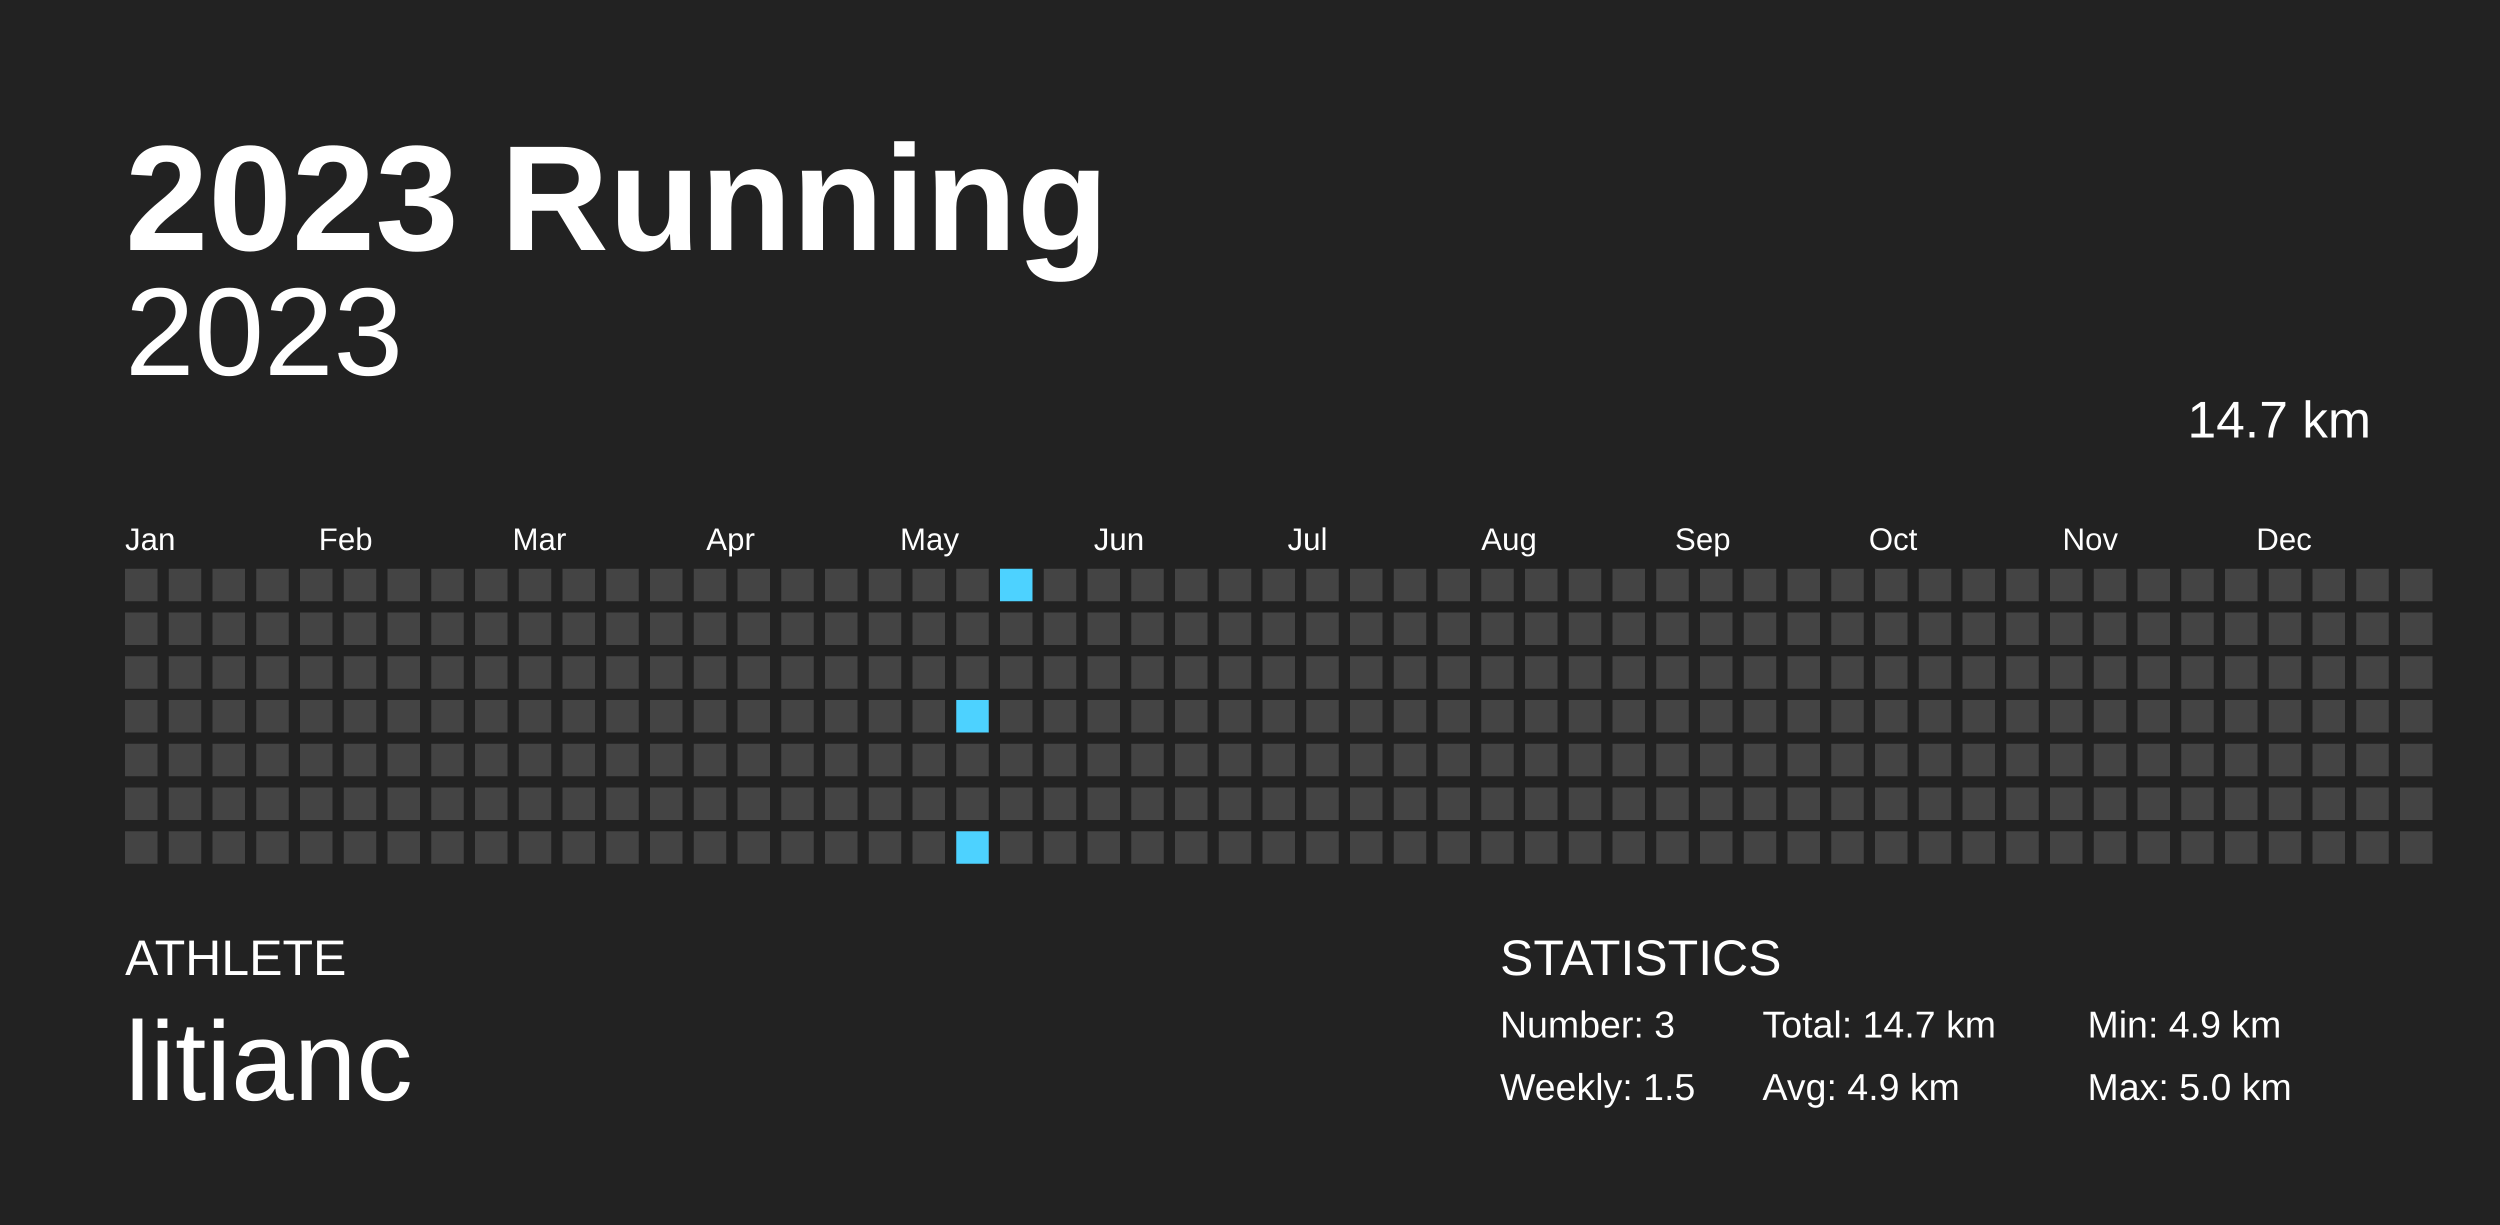
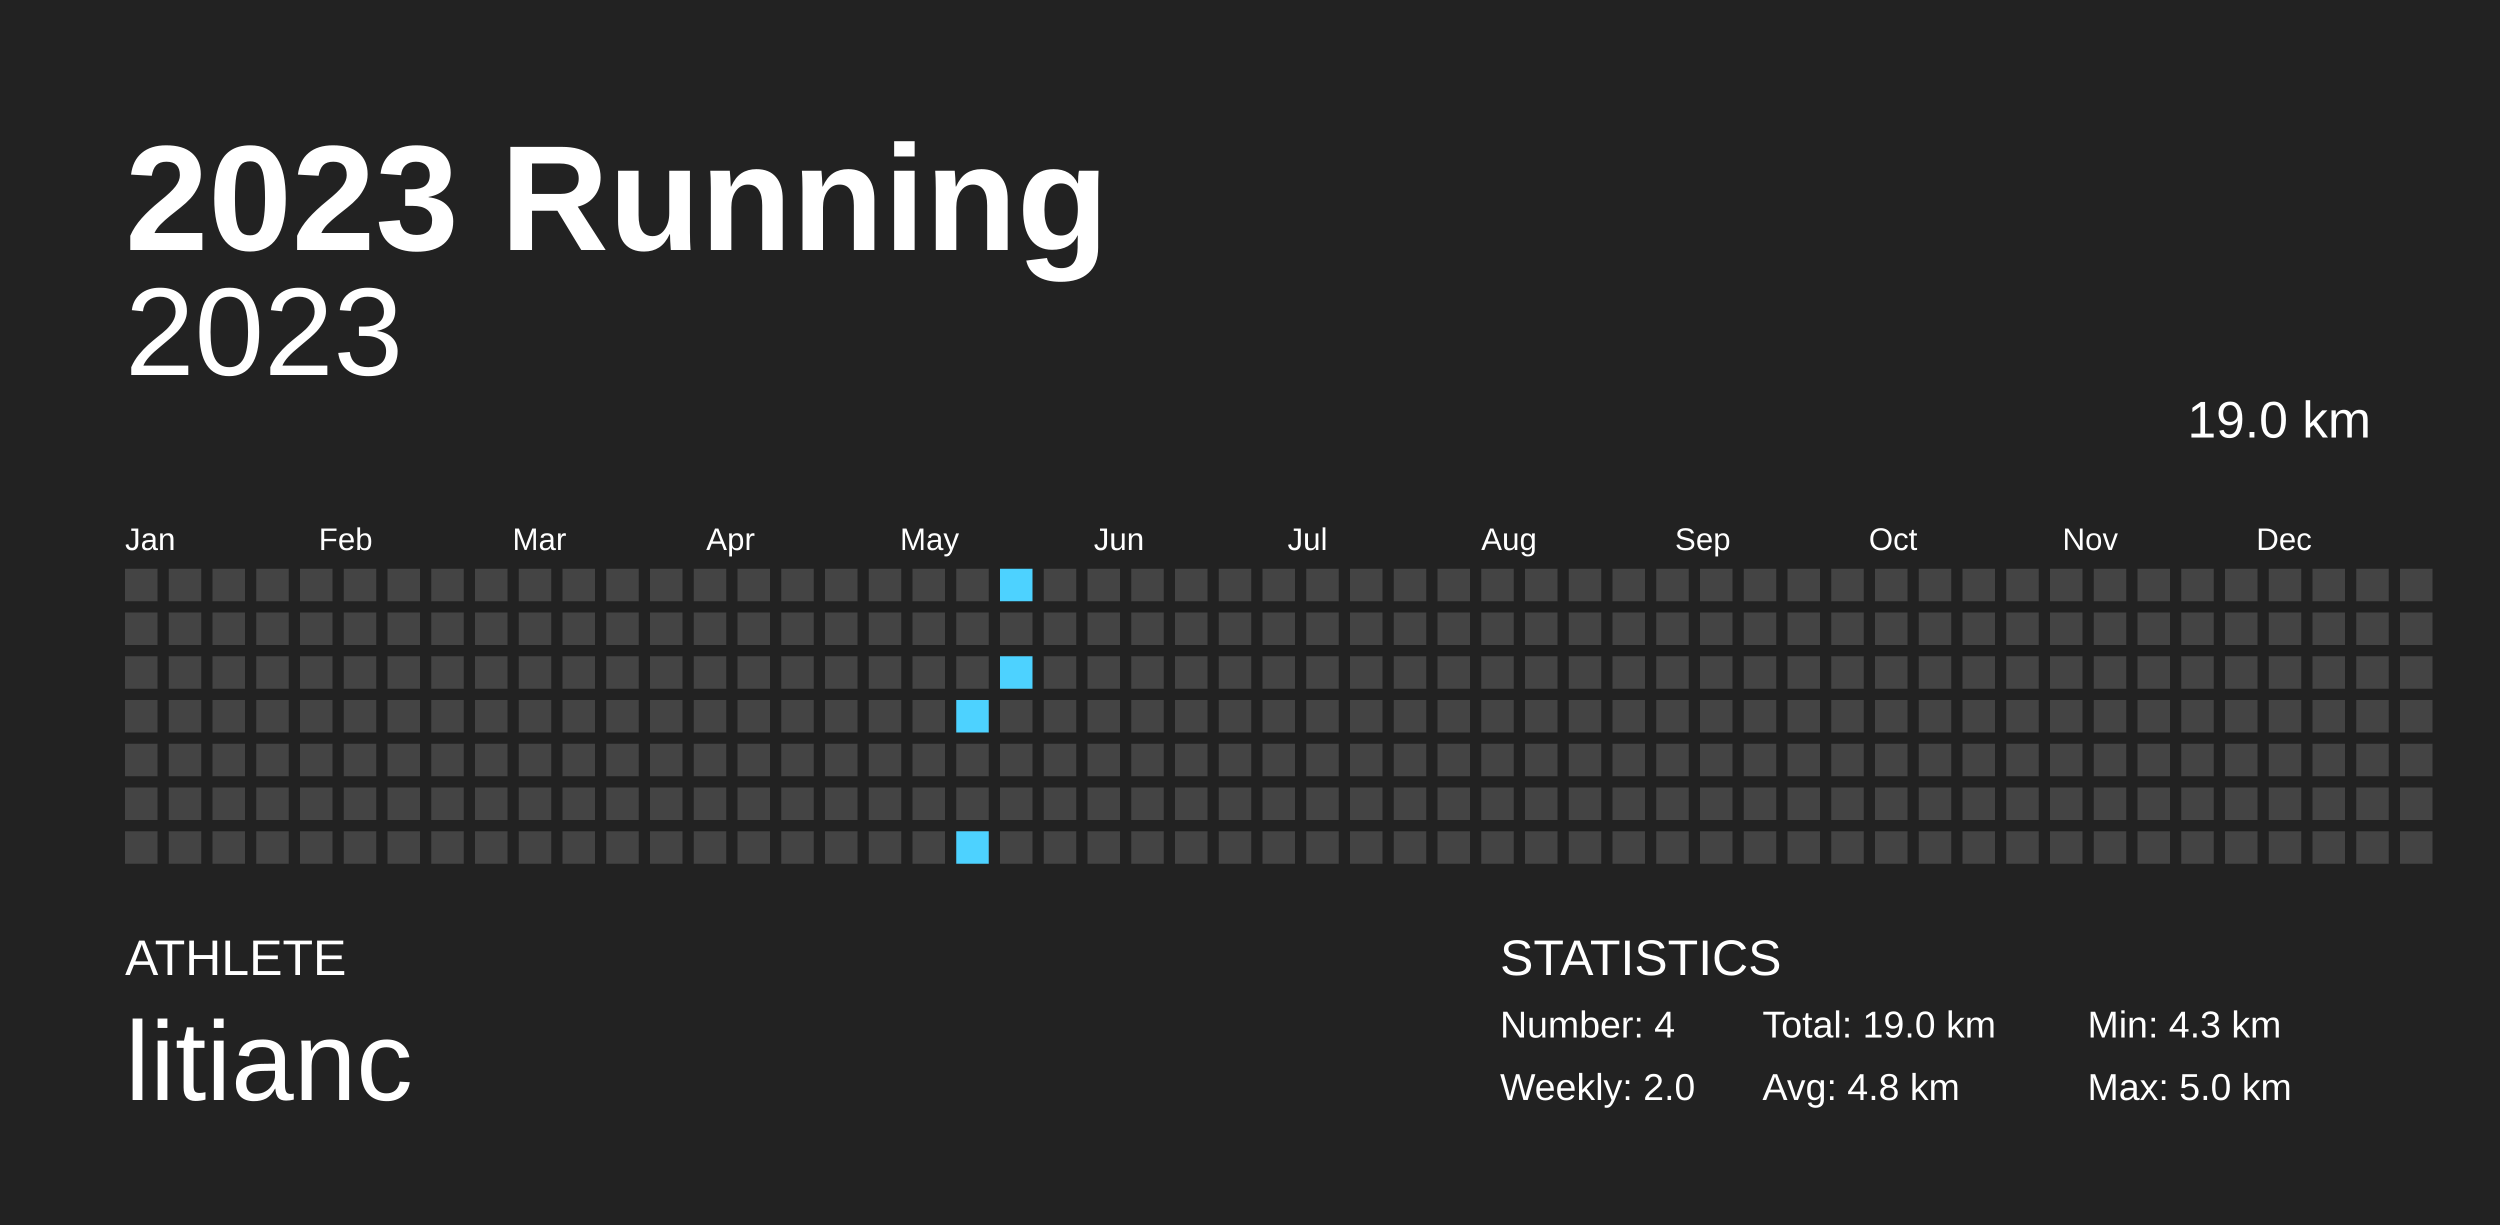
<svg xmlns="http://www.w3.org/2000/svg" baseProfile="full" height="98mm" version="1.1" viewBox="0,0,200,98" width="200mm">
  <defs />
  <rect fill="#222222" height="98" width="200" x="0" y="0" />
  <text fill="#FFFFFF" style="font-size:12px; font-family:Arial; font-weight:bold;" x="10" y="20">2023 Running</text>
  <text fill="#FFFFFF" style="font-size:4px; font-family:Arial" x="10" y="78">ATHLETE</text>
  <text fill="#FFFFFF" style="font-size:9px; font-family:Arial" x="10" y="88">litianc</text>
  <text fill="#FFFFFF" style="font-size:4px; font-family:Arial" x="120" y="78">STATISTICS</text>
-   <text fill="#FFFFFF" style="font-size:3px; font-family:Arial" x="120" y="83">Number: 3</text>
-   <text fill="#FFFFFF" style="font-size:3px; font-family:Arial" x="120" y="88">Weekly: 1.5</text>
-   <text fill="#FFFFFF" style="font-size:3px; font-family:Arial" x="141" y="83">Total: 14.7 km</text>
-   <text fill="#FFFFFF" style="font-size:3px; font-family:Arial" x="141" y="88">Avg: 4.9 km</text>
-   <text fill="#FFFFFF" style="font-size:3px; font-family:Arial" x="167" y="83">Min: 4.9 km</text>
+   <text fill="#FFFFFF" style="font-size:3px; font-family:Arial" x="120" y="83">Number: 4</text>
+   <text fill="#FFFFFF" style="font-size:3px; font-family:Arial" x="120" y="88">Weekly: 2.0</text>
+   <text fill="#FFFFFF" style="font-size:3px; font-family:Arial" x="141" y="83">Total: 19.0 km</text>
+   <text fill="#FFFFFF" style="font-size:3px; font-family:Arial" x="141" y="88">Avg: 4.8 km</text>
+   <text fill="#FFFFFF" style="font-size:3px; font-family:Arial" x="167" y="83">Min: 4.3 km</text>
  <text fill="#FFFFFF" style="font-size:3px; font-family:Arial" x="167" y="88">Max: 5.0 km</text>
  <text alignment-baseline="hanging" fill="#FFFFFF" style="font-size:10.0px; font-family:Arial;" x="10" y="30">2023</text>
-   <text alignment-baseline="hanging" fill="#FFFFFF" style="font-size:4.125px; font-family:Arial;" x="175" y="35">14.7 km</text>
+   <text alignment-baseline="hanging" fill="#FFFFFF" style="font-size:4.125px; font-family:Arial;" x="175" y="35">19.0 km</text>
  <text fill="#FFFFFF" style="font-size:2.5px; font-family:Arial" x="10.0" y="44">Jan</text>
  <text fill="#FFFFFF" style="font-size:2.5px; font-family:Arial" x="25.5" y="44">Feb</text>
  <text fill="#FFFFFF" style="font-size:2.5px; font-family:Arial" x="41.0" y="44">Mar</text>
  <text fill="#FFFFFF" style="font-size:2.5px; font-family:Arial" x="56.5" y="44">Apr</text>
  <text fill="#FFFFFF" style="font-size:2.5px; font-family:Arial" x="72.0" y="44">May</text>
  <text fill="#FFFFFF" style="font-size:2.5px; font-family:Arial" x="87.5" y="44">Jun</text>
  <text fill="#FFFFFF" style="font-size:2.5px; font-family:Arial" x="103.0" y="44">Jul</text>
  <text fill="#FFFFFF" style="font-size:2.5px; font-family:Arial" x="118.5" y="44">Aug</text>
  <text fill="#FFFFFF" style="font-size:2.5px; font-family:Arial" x="134.0" y="44">Sep</text>
  <text fill="#FFFFFF" style="font-size:2.5px; font-family:Arial" x="149.5" y="44">Oct</text>
  <text fill="#FFFFFF" style="font-size:2.5px; font-family:Arial" x="165.0" y="44">Nov</text>
  <text fill="#FFFFFF" style="font-size:2.5px; font-family:Arial" x="180.5" y="44">Dec</text>
  <rect fill="#444444" height="2.6" width="2.6" x="10.0" y="45.5" />
  <rect fill="#444444" height="2.6" width="2.6" x="10.0" y="49.0" />
  <rect fill="#444444" height="2.6" width="2.6" x="10.0" y="52.5" />
  <rect fill="#444444" height="2.6" width="2.6" x="10.0" y="56.0" />
  <rect fill="#444444" height="2.6" width="2.6" x="10.0" y="59.5" />
  <rect fill="#444444" height="2.6" width="2.6" x="10.0" y="63.0" />
  <rect fill="#444444" height="2.6" width="2.6" x="10.0" y="66.5" />
  <rect fill="#444444" height="2.6" width="2.6" x="13.5" y="45.5" />
  <rect fill="#444444" height="2.6" width="2.6" x="13.5" y="49.0" />
  <rect fill="#444444" height="2.6" width="2.6" x="13.5" y="52.5" />
  <rect fill="#444444" height="2.6" width="2.6" x="13.5" y="56.0" />
  <rect fill="#444444" height="2.6" width="2.6" x="13.5" y="59.5" />
  <rect fill="#444444" height="2.6" width="2.6" x="13.5" y="63.0" />
  <rect fill="#444444" height="2.6" width="2.6" x="13.5" y="66.5" />
  <rect fill="#444444" height="2.6" width="2.6" x="17.0" y="45.5" />
  <rect fill="#444444" height="2.6" width="2.6" x="17.0" y="49.0" />
  <rect fill="#444444" height="2.6" width="2.6" x="17.0" y="52.5" />
  <rect fill="#444444" height="2.6" width="2.6" x="17.0" y="56.0" />
  <rect fill="#444444" height="2.6" width="2.6" x="17.0" y="59.5" />
  <rect fill="#444444" height="2.6" width="2.6" x="17.0" y="63.0" />
  <rect fill="#444444" height="2.6" width="2.6" x="17.0" y="66.5" />
  <rect fill="#444444" height="2.6" width="2.6" x="20.5" y="45.5" />
  <rect fill="#444444" height="2.6" width="2.6" x="20.5" y="49.0" />
  <rect fill="#444444" height="2.6" width="2.6" x="20.5" y="52.5" />
  <rect fill="#444444" height="2.6" width="2.6" x="20.5" y="56.0" />
  <rect fill="#444444" height="2.6" width="2.6" x="20.5" y="59.5" />
  <rect fill="#444444" height="2.6" width="2.6" x="20.5" y="63.0" />
  <rect fill="#444444" height="2.6" width="2.6" x="20.5" y="66.5" />
  <rect fill="#444444" height="2.6" width="2.6" x="24.0" y="45.5" />
  <rect fill="#444444" height="2.6" width="2.6" x="24.0" y="49.0" />
  <rect fill="#444444" height="2.6" width="2.6" x="24.0" y="52.5" />
  <rect fill="#444444" height="2.6" width="2.6" x="24.0" y="56.0" />
  <rect fill="#444444" height="2.6" width="2.6" x="24.0" y="59.5" />
  <rect fill="#444444" height="2.6" width="2.6" x="24.0" y="63.0" />
  <rect fill="#444444" height="2.6" width="2.6" x="24.0" y="66.5" />
  <rect fill="#444444" height="2.6" width="2.6" x="27.5" y="45.5" />
  <rect fill="#444444" height="2.6" width="2.6" x="27.5" y="49.0" />
  <rect fill="#444444" height="2.6" width="2.6" x="27.5" y="52.5" />
  <rect fill="#444444" height="2.6" width="2.6" x="27.5" y="56.0" />
  <rect fill="#444444" height="2.6" width="2.6" x="27.5" y="59.5" />
  <rect fill="#444444" height="2.6" width="2.6" x="27.5" y="63.0" />
  <rect fill="#444444" height="2.6" width="2.6" x="27.5" y="66.5" />
  <rect fill="#444444" height="2.6" width="2.6" x="31.0" y="45.5" />
  <rect fill="#444444" height="2.6" width="2.6" x="31.0" y="49.0" />
  <rect fill="#444444" height="2.6" width="2.6" x="31.0" y="52.5" />
  <rect fill="#444444" height="2.6" width="2.6" x="31.0" y="56.0" />
  <rect fill="#444444" height="2.6" width="2.6" x="31.0" y="59.5" />
  <rect fill="#444444" height="2.6" width="2.6" x="31.0" y="63.0" />
  <rect fill="#444444" height="2.6" width="2.6" x="31.0" y="66.5" />
  <rect fill="#444444" height="2.6" width="2.6" x="34.5" y="45.5" />
  <rect fill="#444444" height="2.6" width="2.6" x="34.5" y="49.0" />
  <rect fill="#444444" height="2.6" width="2.6" x="34.5" y="52.5" />
  <rect fill="#444444" height="2.6" width="2.6" x="34.5" y="56.0" />
  <rect fill="#444444" height="2.6" width="2.6" x="34.5" y="59.5" />
  <rect fill="#444444" height="2.6" width="2.6" x="34.5" y="63.0" />
  <rect fill="#444444" height="2.6" width="2.6" x="34.5" y="66.5" />
  <rect fill="#444444" height="2.6" width="2.6" x="38.0" y="45.5" />
  <rect fill="#444444" height="2.6" width="2.6" x="38.0" y="49.0" />
  <rect fill="#444444" height="2.6" width="2.6" x="38.0" y="52.5" />
  <rect fill="#444444" height="2.6" width="2.6" x="38.0" y="56.0" />
  <rect fill="#444444" height="2.6" width="2.6" x="38.0" y="59.5" />
  <rect fill="#444444" height="2.6" width="2.6" x="38.0" y="63.0" />
  <rect fill="#444444" height="2.6" width="2.6" x="38.0" y="66.5" />
  <rect fill="#444444" height="2.6" width="2.6" x="41.5" y="45.5" />
  <rect fill="#444444" height="2.6" width="2.6" x="41.5" y="49.0" />
  <rect fill="#444444" height="2.6" width="2.6" x="41.5" y="52.5" />
  <rect fill="#444444" height="2.6" width="2.6" x="41.5" y="56.0" />
  <rect fill="#444444" height="2.6" width="2.6" x="41.5" y="59.5" />
  <rect fill="#444444" height="2.6" width="2.6" x="41.5" y="63.0" />
  <rect fill="#444444" height="2.6" width="2.6" x="41.5" y="66.5" />
  <rect fill="#444444" height="2.6" width="2.6" x="45.0" y="45.5" />
  <rect fill="#444444" height="2.6" width="2.6" x="45.0" y="49.0" />
  <rect fill="#444444" height="2.6" width="2.6" x="45.0" y="52.5" />
  <rect fill="#444444" height="2.6" width="2.6" x="45.0" y="56.0" />
  <rect fill="#444444" height="2.6" width="2.6" x="45.0" y="59.5" />
  <rect fill="#444444" height="2.6" width="2.6" x="45.0" y="63.0" />
  <rect fill="#444444" height="2.6" width="2.6" x="45.0" y="66.5" />
  <rect fill="#444444" height="2.6" width="2.6" x="48.5" y="45.5" />
  <rect fill="#444444" height="2.6" width="2.6" x="48.5" y="49.0" />
  <rect fill="#444444" height="2.6" width="2.6" x="48.5" y="52.5" />
  <rect fill="#444444" height="2.6" width="2.6" x="48.5" y="56.0" />
  <rect fill="#444444" height="2.6" width="2.6" x="48.5" y="59.5" />
  <rect fill="#444444" height="2.6" width="2.6" x="48.5" y="63.0" />
  <rect fill="#444444" height="2.6" width="2.6" x="48.5" y="66.5" />
  <rect fill="#444444" height="2.6" width="2.6" x="52.0" y="45.5" />
  <rect fill="#444444" height="2.6" width="2.6" x="52.0" y="49.0" />
  <rect fill="#444444" height="2.6" width="2.6" x="52.0" y="52.5" />
  <rect fill="#444444" height="2.6" width="2.6" x="52.0" y="56.0" />
  <rect fill="#444444" height="2.6" width="2.6" x="52.0" y="59.5" />
  <rect fill="#444444" height="2.6" width="2.6" x="52.0" y="63.0" />
  <rect fill="#444444" height="2.6" width="2.6" x="52.0" y="66.5" />
  <rect fill="#444444" height="2.6" width="2.6" x="55.5" y="45.5" />
  <rect fill="#444444" height="2.6" width="2.6" x="55.5" y="49.0" />
  <rect fill="#444444" height="2.6" width="2.6" x="55.5" y="52.5" />
  <rect fill="#444444" height="2.6" width="2.6" x="55.5" y="56.0" />
  <rect fill="#444444" height="2.6" width="2.6" x="55.5" y="59.5" />
  <rect fill="#444444" height="2.6" width="2.6" x="55.5" y="63.0" />
  <rect fill="#444444" height="2.6" width="2.6" x="55.5" y="66.5" />
  <rect fill="#444444" height="2.6" width="2.6" x="59.0" y="45.5" />
  <rect fill="#444444" height="2.6" width="2.6" x="59.0" y="49.0" />
  <rect fill="#444444" height="2.6" width="2.6" x="59.0" y="52.5" />
  <rect fill="#444444" height="2.6" width="2.6" x="59.0" y="56.0" />
  <rect fill="#444444" height="2.6" width="2.6" x="59.0" y="59.5" />
  <rect fill="#444444" height="2.6" width="2.6" x="59.0" y="63.0" />
  <rect fill="#444444" height="2.6" width="2.6" x="59.0" y="66.5" />
  <rect fill="#444444" height="2.6" width="2.6" x="62.5" y="45.5" />
  <rect fill="#444444" height="2.6" width="2.6" x="62.5" y="49.0" />
  <rect fill="#444444" height="2.6" width="2.6" x="62.5" y="52.5" />
  <rect fill="#444444" height="2.6" width="2.6" x="62.5" y="56.0" />
  <rect fill="#444444" height="2.6" width="2.6" x="62.5" y="59.5" />
  <rect fill="#444444" height="2.6" width="2.6" x="62.5" y="63.0" />
  <rect fill="#444444" height="2.6" width="2.6" x="62.5" y="66.5" />
  <rect fill="#444444" height="2.6" width="2.6" x="66.0" y="45.5" />
  <rect fill="#444444" height="2.6" width="2.6" x="66.0" y="49.0" />
  <rect fill="#444444" height="2.6" width="2.6" x="66.0" y="52.5" />
  <rect fill="#444444" height="2.6" width="2.6" x="66.0" y="56.0" />
  <rect fill="#444444" height="2.6" width="2.6" x="66.0" y="59.5" />
  <rect fill="#444444" height="2.6" width="2.6" x="66.0" y="63.0" />
  <rect fill="#444444" height="2.6" width="2.6" x="66.0" y="66.5" />
  <rect fill="#444444" height="2.6" width="2.6" x="69.5" y="45.5" />
  <rect fill="#444444" height="2.6" width="2.6" x="69.5" y="49.0" />
  <rect fill="#444444" height="2.6" width="2.6" x="69.5" y="52.5" />
  <rect fill="#444444" height="2.6" width="2.6" x="69.5" y="56.0" />
  <rect fill="#444444" height="2.6" width="2.6" x="69.5" y="59.5" />
  <rect fill="#444444" height="2.6" width="2.6" x="69.5" y="63.0" />
  <rect fill="#444444" height="2.6" width="2.6" x="69.5" y="66.5" />
  <rect fill="#444444" height="2.6" width="2.6" x="73.0" y="45.5" />
  <rect fill="#444444" height="2.6" width="2.6" x="73.0" y="49.0" />
  <rect fill="#444444" height="2.6" width="2.6" x="73.0" y="52.5" />
  <rect fill="#444444" height="2.6" width="2.6" x="73.0" y="56.0" />
  <rect fill="#444444" height="2.6" width="2.6" x="73.0" y="59.5" />
  <rect fill="#444444" height="2.6" width="2.6" x="73.0" y="63.0" />
  <rect fill="#444444" height="2.6" width="2.6" x="73.0" y="66.5" />
  <rect fill="#444444" height="2.6" width="2.6" x="76.5" y="45.5" />
  <rect fill="#444444" height="2.6" width="2.6" x="76.5" y="49.0" />
  <rect fill="#444444" height="2.6" width="2.6" x="76.5" y="52.5" />
  <rect fill="#4dd2ff" height="2.6" width="2.6" x="76.5" y="56.0" />
  <rect fill="#444444" height="2.6" width="2.6" x="76.5" y="59.5" />
  <rect fill="#444444" height="2.6" width="2.6" x="76.5" y="63.0" />
  <rect fill="#4dd2ff" height="2.6" width="2.6" x="76.5" y="66.5" />
  <rect fill="#4dd2ff" height="2.6" width="2.6" x="80.0" y="45.5" />
  <rect fill="#444444" height="2.6" width="2.6" x="80.0" y="49.0" />
-   <rect fill="#444444" height="2.6" width="2.6" x="80.0" y="52.5" />
+   <rect fill="#4dd2ff" height="2.6" width="2.6" x="80.0" y="52.5" />
  <rect fill="#444444" height="2.6" width="2.6" x="80.0" y="56.0" />
  <rect fill="#444444" height="2.6" width="2.6" x="80.0" y="59.5" />
  <rect fill="#444444" height="2.6" width="2.6" x="80.0" y="63.0" />
  <rect fill="#444444" height="2.6" width="2.6" x="80.0" y="66.5" />
  <rect fill="#444444" height="2.6" width="2.6" x="83.5" y="45.5" />
  <rect fill="#444444" height="2.6" width="2.6" x="83.5" y="49.0" />
  <rect fill="#444444" height="2.6" width="2.6" x="83.5" y="52.5" />
  <rect fill="#444444" height="2.6" width="2.6" x="83.5" y="56.0" />
  <rect fill="#444444" height="2.6" width="2.6" x="83.5" y="59.5" />
  <rect fill="#444444" height="2.6" width="2.6" x="83.5" y="63.0" />
  <rect fill="#444444" height="2.6" width="2.6" x="83.5" y="66.5" />
  <rect fill="#444444" height="2.6" width="2.6" x="87.0" y="45.5" />
  <rect fill="#444444" height="2.6" width="2.6" x="87.0" y="49.0" />
  <rect fill="#444444" height="2.6" width="2.6" x="87.0" y="52.5" />
  <rect fill="#444444" height="2.6" width="2.6" x="87.0" y="56.0" />
  <rect fill="#444444" height="2.6" width="2.6" x="87.0" y="59.5" />
  <rect fill="#444444" height="2.6" width="2.6" x="87.0" y="63.0" />
  <rect fill="#444444" height="2.6" width="2.6" x="87.0" y="66.5" />
  <rect fill="#444444" height="2.6" width="2.6" x="90.5" y="45.5" />
  <rect fill="#444444" height="2.6" width="2.6" x="90.5" y="49.0" />
  <rect fill="#444444" height="2.6" width="2.6" x="90.5" y="52.5" />
  <rect fill="#444444" height="2.6" width="2.6" x="90.5" y="56.0" />
  <rect fill="#444444" height="2.6" width="2.6" x="90.5" y="59.5" />
  <rect fill="#444444" height="2.6" width="2.6" x="90.5" y="63.0" />
  <rect fill="#444444" height="2.6" width="2.6" x="90.5" y="66.5" />
  <rect fill="#444444" height="2.6" width="2.6" x="94.0" y="45.5" />
  <rect fill="#444444" height="2.6" width="2.6" x="94.0" y="49.0" />
  <rect fill="#444444" height="2.6" width="2.6" x="94.0" y="52.5" />
  <rect fill="#444444" height="2.6" width="2.6" x="94.0" y="56.0" />
  <rect fill="#444444" height="2.6" width="2.6" x="94.0" y="59.5" />
  <rect fill="#444444" height="2.6" width="2.6" x="94.0" y="63.0" />
  <rect fill="#444444" height="2.6" width="2.6" x="94.0" y="66.5" />
  <rect fill="#444444" height="2.6" width="2.6" x="97.5" y="45.5" />
  <rect fill="#444444" height="2.6" width="2.6" x="97.5" y="49.0" />
  <rect fill="#444444" height="2.6" width="2.6" x="97.5" y="52.5" />
  <rect fill="#444444" height="2.6" width="2.6" x="97.5" y="56.0" />
  <rect fill="#444444" height="2.6" width="2.6" x="97.5" y="59.5" />
  <rect fill="#444444" height="2.6" width="2.6" x="97.5" y="63.0" />
  <rect fill="#444444" height="2.6" width="2.6" x="97.5" y="66.5" />
  <rect fill="#444444" height="2.6" width="2.6" x="101.0" y="45.5" />
  <rect fill="#444444" height="2.6" width="2.6" x="101.0" y="49.0" />
  <rect fill="#444444" height="2.6" width="2.6" x="101.0" y="52.5" />
  <rect fill="#444444" height="2.6" width="2.6" x="101.0" y="56.0" />
  <rect fill="#444444" height="2.6" width="2.6" x="101.0" y="59.5" />
  <rect fill="#444444" height="2.6" width="2.6" x="101.0" y="63.0" />
  <rect fill="#444444" height="2.6" width="2.6" x="101.0" y="66.5" />
  <rect fill="#444444" height="2.6" width="2.6" x="104.5" y="45.5" />
  <rect fill="#444444" height="2.6" width="2.6" x="104.5" y="49.0" />
  <rect fill="#444444" height="2.6" width="2.6" x="104.5" y="52.5" />
  <rect fill="#444444" height="2.6" width="2.6" x="104.5" y="56.0" />
  <rect fill="#444444" height="2.6" width="2.6" x="104.5" y="59.5" />
  <rect fill="#444444" height="2.6" width="2.6" x="104.5" y="63.0" />
  <rect fill="#444444" height="2.6" width="2.6" x="104.5" y="66.5" />
  <rect fill="#444444" height="2.6" width="2.6" x="108.0" y="45.5" />
  <rect fill="#444444" height="2.6" width="2.6" x="108.0" y="49.0" />
  <rect fill="#444444" height="2.6" width="2.6" x="108.0" y="52.5" />
  <rect fill="#444444" height="2.6" width="2.6" x="108.0" y="56.0" />
  <rect fill="#444444" height="2.6" width="2.6" x="108.0" y="59.5" />
  <rect fill="#444444" height="2.6" width="2.6" x="108.0" y="63.0" />
  <rect fill="#444444" height="2.6" width="2.6" x="108.0" y="66.5" />
  <rect fill="#444444" height="2.6" width="2.6" x="111.5" y="45.5" />
  <rect fill="#444444" height="2.6" width="2.6" x="111.5" y="49.0" />
  <rect fill="#444444" height="2.6" width="2.6" x="111.5" y="52.5" />
  <rect fill="#444444" height="2.6" width="2.6" x="111.5" y="56.0" />
  <rect fill="#444444" height="2.6" width="2.6" x="111.5" y="59.5" />
  <rect fill="#444444" height="2.6" width="2.6" x="111.5" y="63.0" />
  <rect fill="#444444" height="2.6" width="2.6" x="111.5" y="66.5" />
  <rect fill="#444444" height="2.6" width="2.6" x="115.0" y="45.5" />
  <rect fill="#444444" height="2.6" width="2.6" x="115.0" y="49.0" />
  <rect fill="#444444" height="2.6" width="2.6" x="115.0" y="52.5" />
  <rect fill="#444444" height="2.6" width="2.6" x="115.0" y="56.0" />
  <rect fill="#444444" height="2.6" width="2.6" x="115.0" y="59.5" />
  <rect fill="#444444" height="2.6" width="2.6" x="115.0" y="63.0" />
  <rect fill="#444444" height="2.6" width="2.6" x="115.0" y="66.5" />
  <rect fill="#444444" height="2.6" width="2.6" x="118.5" y="45.5" />
  <rect fill="#444444" height="2.6" width="2.6" x="118.5" y="49.0" />
  <rect fill="#444444" height="2.6" width="2.6" x="118.5" y="52.5" />
  <rect fill="#444444" height="2.6" width="2.6" x="118.5" y="56.0" />
  <rect fill="#444444" height="2.6" width="2.6" x="118.5" y="59.5" />
  <rect fill="#444444" height="2.6" width="2.6" x="118.5" y="63.0" />
  <rect fill="#444444" height="2.6" width="2.6" x="118.5" y="66.5" />
  <rect fill="#444444" height="2.6" width="2.6" x="122.0" y="45.5" />
  <rect fill="#444444" height="2.6" width="2.6" x="122.0" y="49.0" />
  <rect fill="#444444" height="2.6" width="2.6" x="122.0" y="52.5" />
  <rect fill="#444444" height="2.6" width="2.6" x="122.0" y="56.0" />
  <rect fill="#444444" height="2.6" width="2.6" x="122.0" y="59.5" />
  <rect fill="#444444" height="2.6" width="2.6" x="122.0" y="63.0" />
  <rect fill="#444444" height="2.6" width="2.6" x="122.0" y="66.5" />
  <rect fill="#444444" height="2.6" width="2.6" x="125.5" y="45.5" />
  <rect fill="#444444" height="2.6" width="2.6" x="125.5" y="49.0" />
  <rect fill="#444444" height="2.6" width="2.6" x="125.5" y="52.5" />
  <rect fill="#444444" height="2.6" width="2.6" x="125.5" y="56.0" />
  <rect fill="#444444" height="2.6" width="2.6" x="125.5" y="59.5" />
  <rect fill="#444444" height="2.6" width="2.6" x="125.5" y="63.0" />
  <rect fill="#444444" height="2.6" width="2.6" x="125.5" y="66.5" />
  <rect fill="#444444" height="2.6" width="2.6" x="129.0" y="45.5" />
  <rect fill="#444444" height="2.6" width="2.6" x="129.0" y="49.0" />
  <rect fill="#444444" height="2.6" width="2.6" x="129.0" y="52.5" />
  <rect fill="#444444" height="2.6" width="2.6" x="129.0" y="56.0" />
  <rect fill="#444444" height="2.6" width="2.6" x="129.0" y="59.5" />
  <rect fill="#444444" height="2.6" width="2.6" x="129.0" y="63.0" />
  <rect fill="#444444" height="2.6" width="2.6" x="129.0" y="66.5" />
  <rect fill="#444444" height="2.6" width="2.6" x="132.5" y="45.5" />
  <rect fill="#444444" height="2.6" width="2.6" x="132.5" y="49.0" />
  <rect fill="#444444" height="2.6" width="2.6" x="132.5" y="52.5" />
  <rect fill="#444444" height="2.6" width="2.6" x="132.5" y="56.0" />
  <rect fill="#444444" height="2.6" width="2.6" x="132.5" y="59.5" />
  <rect fill="#444444" height="2.6" width="2.6" x="132.5" y="63.0" />
  <rect fill="#444444" height="2.6" width="2.6" x="132.5" y="66.5" />
  <rect fill="#444444" height="2.6" width="2.6" x="136.0" y="45.5" />
  <rect fill="#444444" height="2.6" width="2.6" x="136.0" y="49.0" />
  <rect fill="#444444" height="2.6" width="2.6" x="136.0" y="52.5" />
  <rect fill="#444444" height="2.6" width="2.6" x="136.0" y="56.0" />
  <rect fill="#444444" height="2.6" width="2.6" x="136.0" y="59.5" />
  <rect fill="#444444" height="2.6" width="2.6" x="136.0" y="63.0" />
  <rect fill="#444444" height="2.6" width="2.6" x="136.0" y="66.5" />
  <rect fill="#444444" height="2.6" width="2.6" x="139.5" y="45.5" />
  <rect fill="#444444" height="2.6" width="2.6" x="139.5" y="49.0" />
  <rect fill="#444444" height="2.6" width="2.6" x="139.5" y="52.5" />
  <rect fill="#444444" height="2.6" width="2.6" x="139.5" y="56.0" />
  <rect fill="#444444" height="2.6" width="2.6" x="139.5" y="59.5" />
  <rect fill="#444444" height="2.6" width="2.6" x="139.5" y="63.0" />
  <rect fill="#444444" height="2.6" width="2.6" x="139.5" y="66.5" />
  <rect fill="#444444" height="2.6" width="2.6" x="143.0" y="45.5" />
  <rect fill="#444444" height="2.6" width="2.6" x="143.0" y="49.0" />
  <rect fill="#444444" height="2.6" width="2.6" x="143.0" y="52.5" />
  <rect fill="#444444" height="2.6" width="2.6" x="143.0" y="56.0" />
  <rect fill="#444444" height="2.6" width="2.6" x="143.0" y="59.5" />
  <rect fill="#444444" height="2.6" width="2.6" x="143.0" y="63.0" />
  <rect fill="#444444" height="2.6" width="2.6" x="143.0" y="66.5" />
  <rect fill="#444444" height="2.6" width="2.6" x="146.5" y="45.5" />
  <rect fill="#444444" height="2.6" width="2.6" x="146.5" y="49.0" />
  <rect fill="#444444" height="2.6" width="2.6" x="146.5" y="52.5" />
  <rect fill="#444444" height="2.6" width="2.6" x="146.5" y="56.0" />
  <rect fill="#444444" height="2.6" width="2.6" x="146.5" y="59.5" />
  <rect fill="#444444" height="2.6" width="2.6" x="146.5" y="63.0" />
  <rect fill="#444444" height="2.6" width="2.6" x="146.5" y="66.5" />
  <rect fill="#444444" height="2.6" width="2.6" x="150.0" y="45.5" />
  <rect fill="#444444" height="2.6" width="2.6" x="150.0" y="49.0" />
  <rect fill="#444444" height="2.6" width="2.6" x="150.0" y="52.5" />
  <rect fill="#444444" height="2.6" width="2.6" x="150.0" y="56.0" />
  <rect fill="#444444" height="2.6" width="2.6" x="150.0" y="59.5" />
  <rect fill="#444444" height="2.6" width="2.6" x="150.0" y="63.0" />
  <rect fill="#444444" height="2.6" width="2.6" x="150.0" y="66.5" />
  <rect fill="#444444" height="2.6" width="2.6" x="153.5" y="45.5" />
  <rect fill="#444444" height="2.6" width="2.6" x="153.5" y="49.0" />
  <rect fill="#444444" height="2.6" width="2.6" x="153.5" y="52.5" />
  <rect fill="#444444" height="2.6" width="2.6" x="153.5" y="56.0" />
  <rect fill="#444444" height="2.6" width="2.6" x="153.5" y="59.5" />
  <rect fill="#444444" height="2.6" width="2.6" x="153.5" y="63.0" />
  <rect fill="#444444" height="2.6" width="2.6" x="153.5" y="66.5" />
  <rect fill="#444444" height="2.6" width="2.6" x="157.0" y="45.5" />
  <rect fill="#444444" height="2.6" width="2.6" x="157.0" y="49.0" />
  <rect fill="#444444" height="2.6" width="2.6" x="157.0" y="52.5" />
  <rect fill="#444444" height="2.6" width="2.6" x="157.0" y="56.0" />
  <rect fill="#444444" height="2.6" width="2.6" x="157.0" y="59.5" />
  <rect fill="#444444" height="2.6" width="2.6" x="157.0" y="63.0" />
  <rect fill="#444444" height="2.6" width="2.6" x="157.0" y="66.5" />
  <rect fill="#444444" height="2.6" width="2.6" x="160.5" y="45.5" />
  <rect fill="#444444" height="2.6" width="2.6" x="160.5" y="49.0" />
  <rect fill="#444444" height="2.6" width="2.6" x="160.5" y="52.5" />
  <rect fill="#444444" height="2.6" width="2.6" x="160.5" y="56.0" />
  <rect fill="#444444" height="2.6" width="2.6" x="160.5" y="59.5" />
  <rect fill="#444444" height="2.6" width="2.6" x="160.5" y="63.0" />
  <rect fill="#444444" height="2.6" width="2.6" x="160.5" y="66.5" />
  <rect fill="#444444" height="2.6" width="2.6" x="164.0" y="45.5" />
  <rect fill="#444444" height="2.6" width="2.6" x="164.0" y="49.0" />
  <rect fill="#444444" height="2.6" width="2.6" x="164.0" y="52.5" />
  <rect fill="#444444" height="2.6" width="2.6" x="164.0" y="56.0" />
  <rect fill="#444444" height="2.6" width="2.6" x="164.0" y="59.5" />
  <rect fill="#444444" height="2.6" width="2.6" x="164.0" y="63.0" />
  <rect fill="#444444" height="2.6" width="2.6" x="164.0" y="66.5" />
  <rect fill="#444444" height="2.6" width="2.6" x="167.5" y="45.5" />
  <rect fill="#444444" height="2.6" width="2.6" x="167.5" y="49.0" />
  <rect fill="#444444" height="2.6" width="2.6" x="167.5" y="52.5" />
  <rect fill="#444444" height="2.6" width="2.6" x="167.5" y="56.0" />
  <rect fill="#444444" height="2.6" width="2.6" x="167.5" y="59.5" />
  <rect fill="#444444" height="2.6" width="2.6" x="167.5" y="63.0" />
  <rect fill="#444444" height="2.6" width="2.6" x="167.5" y="66.5" />
  <rect fill="#444444" height="2.6" width="2.6" x="171.0" y="45.5" />
  <rect fill="#444444" height="2.6" width="2.6" x="171.0" y="49.0" />
  <rect fill="#444444" height="2.6" width="2.6" x="171.0" y="52.5" />
  <rect fill="#444444" height="2.6" width="2.6" x="171.0" y="56.0" />
  <rect fill="#444444" height="2.6" width="2.6" x="171.0" y="59.5" />
  <rect fill="#444444" height="2.6" width="2.6" x="171.0" y="63.0" />
  <rect fill="#444444" height="2.6" width="2.6" x="171.0" y="66.5" />
  <rect fill="#444444" height="2.6" width="2.6" x="174.5" y="45.5" />
  <rect fill="#444444" height="2.6" width="2.6" x="174.5" y="49.0" />
  <rect fill="#444444" height="2.6" width="2.6" x="174.5" y="52.5" />
  <rect fill="#444444" height="2.6" width="2.6" x="174.5" y="56.0" />
  <rect fill="#444444" height="2.6" width="2.6" x="174.5" y="59.5" />
  <rect fill="#444444" height="2.6" width="2.6" x="174.5" y="63.0" />
  <rect fill="#444444" height="2.6" width="2.6" x="174.5" y="66.5" />
  <rect fill="#444444" height="2.6" width="2.6" x="178.0" y="45.5" />
  <rect fill="#444444" height="2.6" width="2.6" x="178.0" y="49.0" />
  <rect fill="#444444" height="2.6" width="2.6" x="178.0" y="52.5" />
  <rect fill="#444444" height="2.6" width="2.6" x="178.0" y="56.0" />
  <rect fill="#444444" height="2.6" width="2.6" x="178.0" y="59.5" />
  <rect fill="#444444" height="2.6" width="2.6" x="178.0" y="63.0" />
  <rect fill="#444444" height="2.6" width="2.6" x="178.0" y="66.5" />
  <rect fill="#444444" height="2.6" width="2.6" x="181.5" y="45.5" />
  <rect fill="#444444" height="2.6" width="2.6" x="181.5" y="49.0" />
  <rect fill="#444444" height="2.6" width="2.6" x="181.5" y="52.5" />
  <rect fill="#444444" height="2.6" width="2.6" x="181.5" y="56.0" />
  <rect fill="#444444" height="2.6" width="2.6" x="181.5" y="59.5" />
  <rect fill="#444444" height="2.6" width="2.6" x="181.5" y="63.0" />
  <rect fill="#444444" height="2.6" width="2.6" x="181.5" y="66.5" />
  <rect fill="#444444" height="2.6" width="2.6" x="185.0" y="45.5" />
  <rect fill="#444444" height="2.6" width="2.6" x="185.0" y="49.0" />
  <rect fill="#444444" height="2.6" width="2.6" x="185.0" y="52.5" />
  <rect fill="#444444" height="2.6" width="2.6" x="185.0" y="56.0" />
  <rect fill="#444444" height="2.6" width="2.6" x="185.0" y="59.5" />
  <rect fill="#444444" height="2.6" width="2.6" x="185.0" y="63.0" />
  <rect fill="#444444" height="2.6" width="2.6" x="185.0" y="66.5" />
  <rect fill="#444444" height="2.6" width="2.6" x="188.5" y="45.5" />
  <rect fill="#444444" height="2.6" width="2.6" x="188.5" y="49.0" />
  <rect fill="#444444" height="2.6" width="2.6" x="188.5" y="52.5" />
  <rect fill="#444444" height="2.6" width="2.6" x="188.5" y="56.0" />
  <rect fill="#444444" height="2.6" width="2.6" x="188.5" y="59.5" />
  <rect fill="#444444" height="2.6" width="2.6" x="188.5" y="63.0" />
  <rect fill="#444444" height="2.6" width="2.6" x="188.5" y="66.5" />
  <rect fill="#444444" height="2.6" width="2.6" x="192.0" y="45.5" />
  <rect fill="#444444" height="2.6" width="2.6" x="192.0" y="49.0" />
  <rect fill="#444444" height="2.6" width="2.6" x="192.0" y="52.5" />
  <rect fill="#444444" height="2.6" width="2.6" x="192.0" y="56.0" />
  <rect fill="#444444" height="2.6" width="2.6" x="192.0" y="59.5" />
  <rect fill="#444444" height="2.6" width="2.6" x="192.0" y="63.0" />
  <rect fill="#444444" height="2.6" width="2.6" x="192.0" y="66.5" />
</svg>
